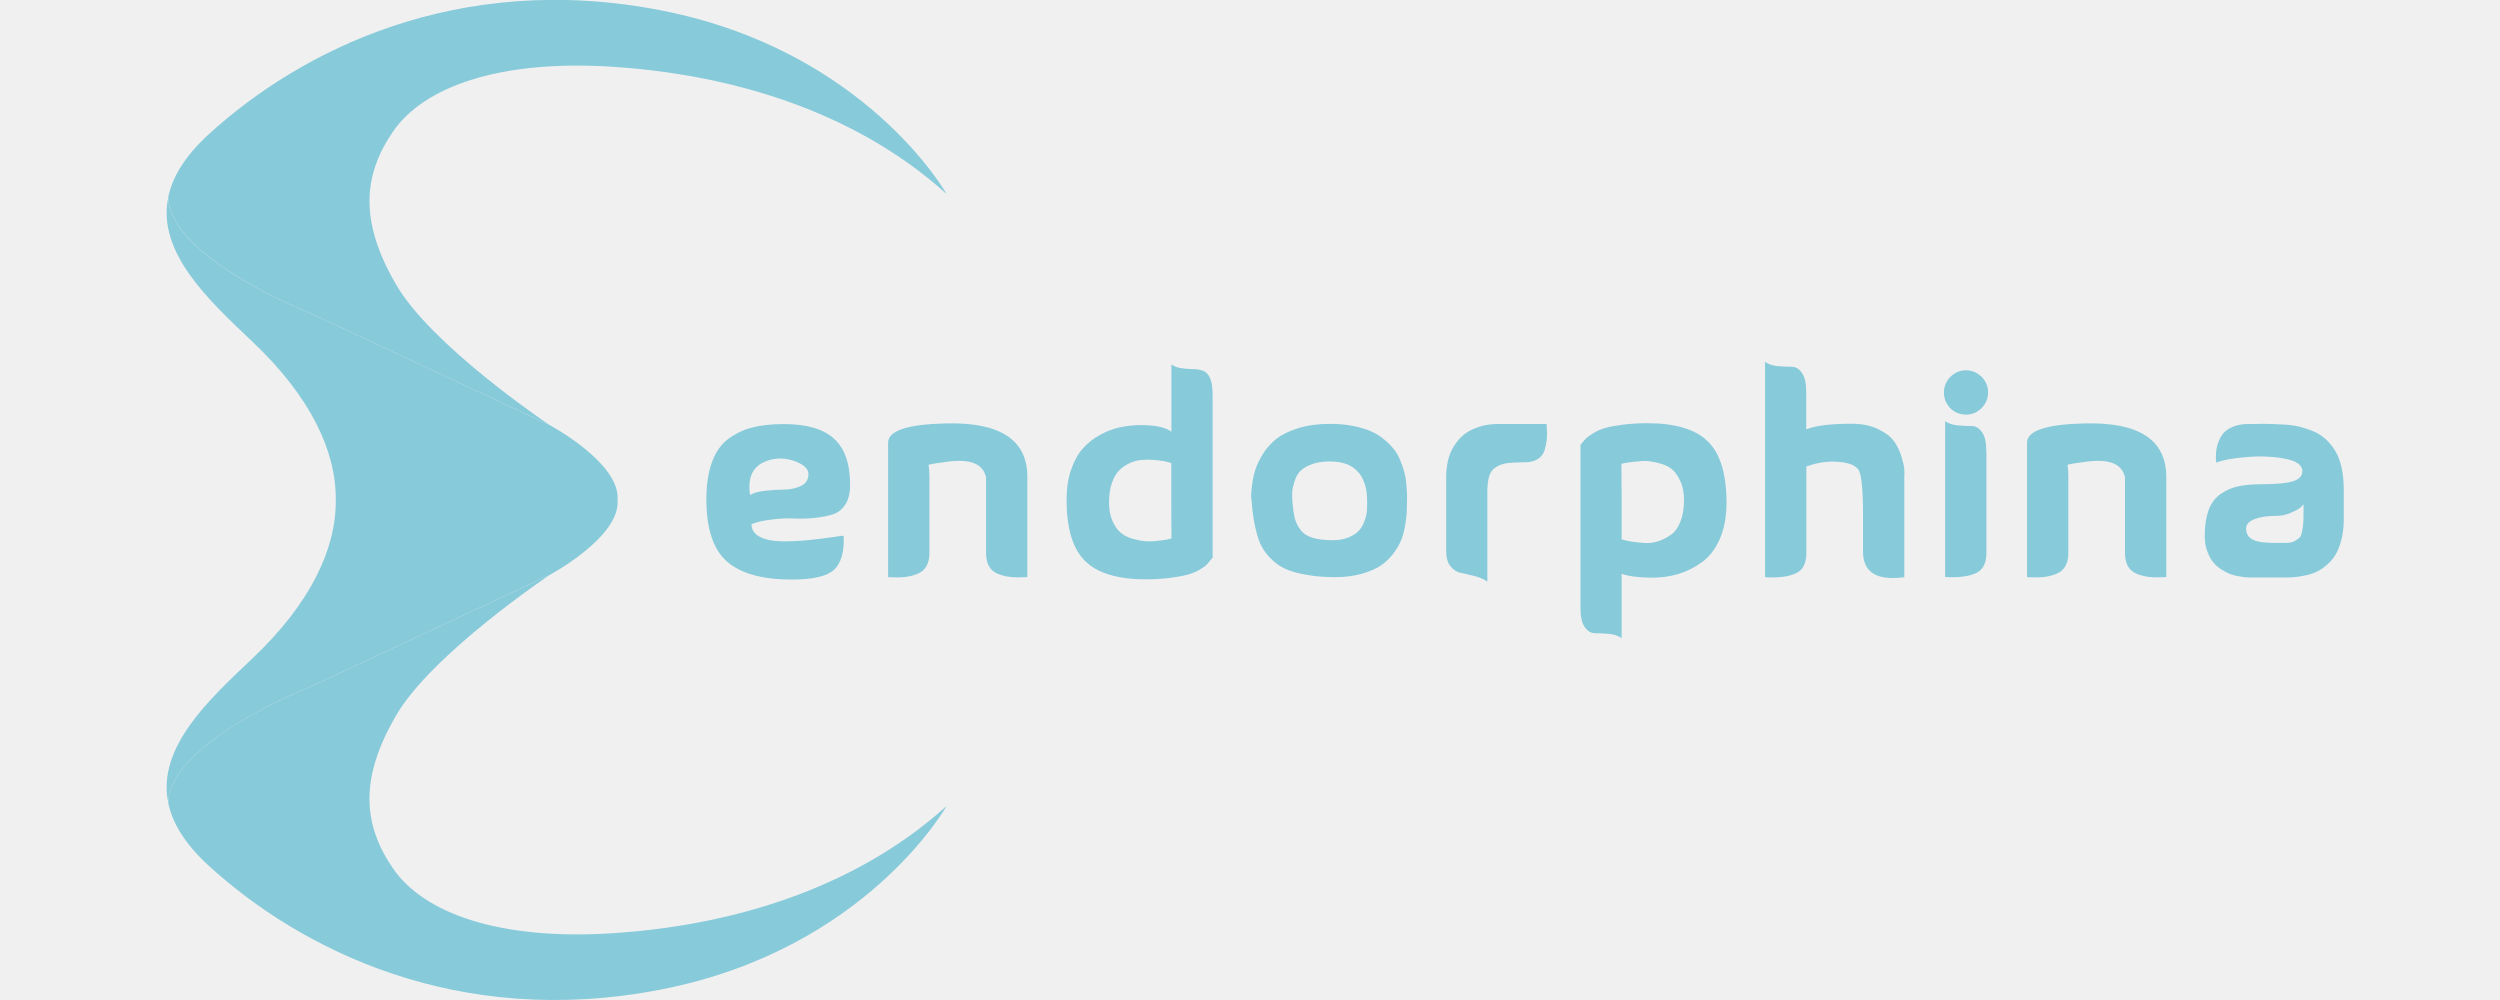
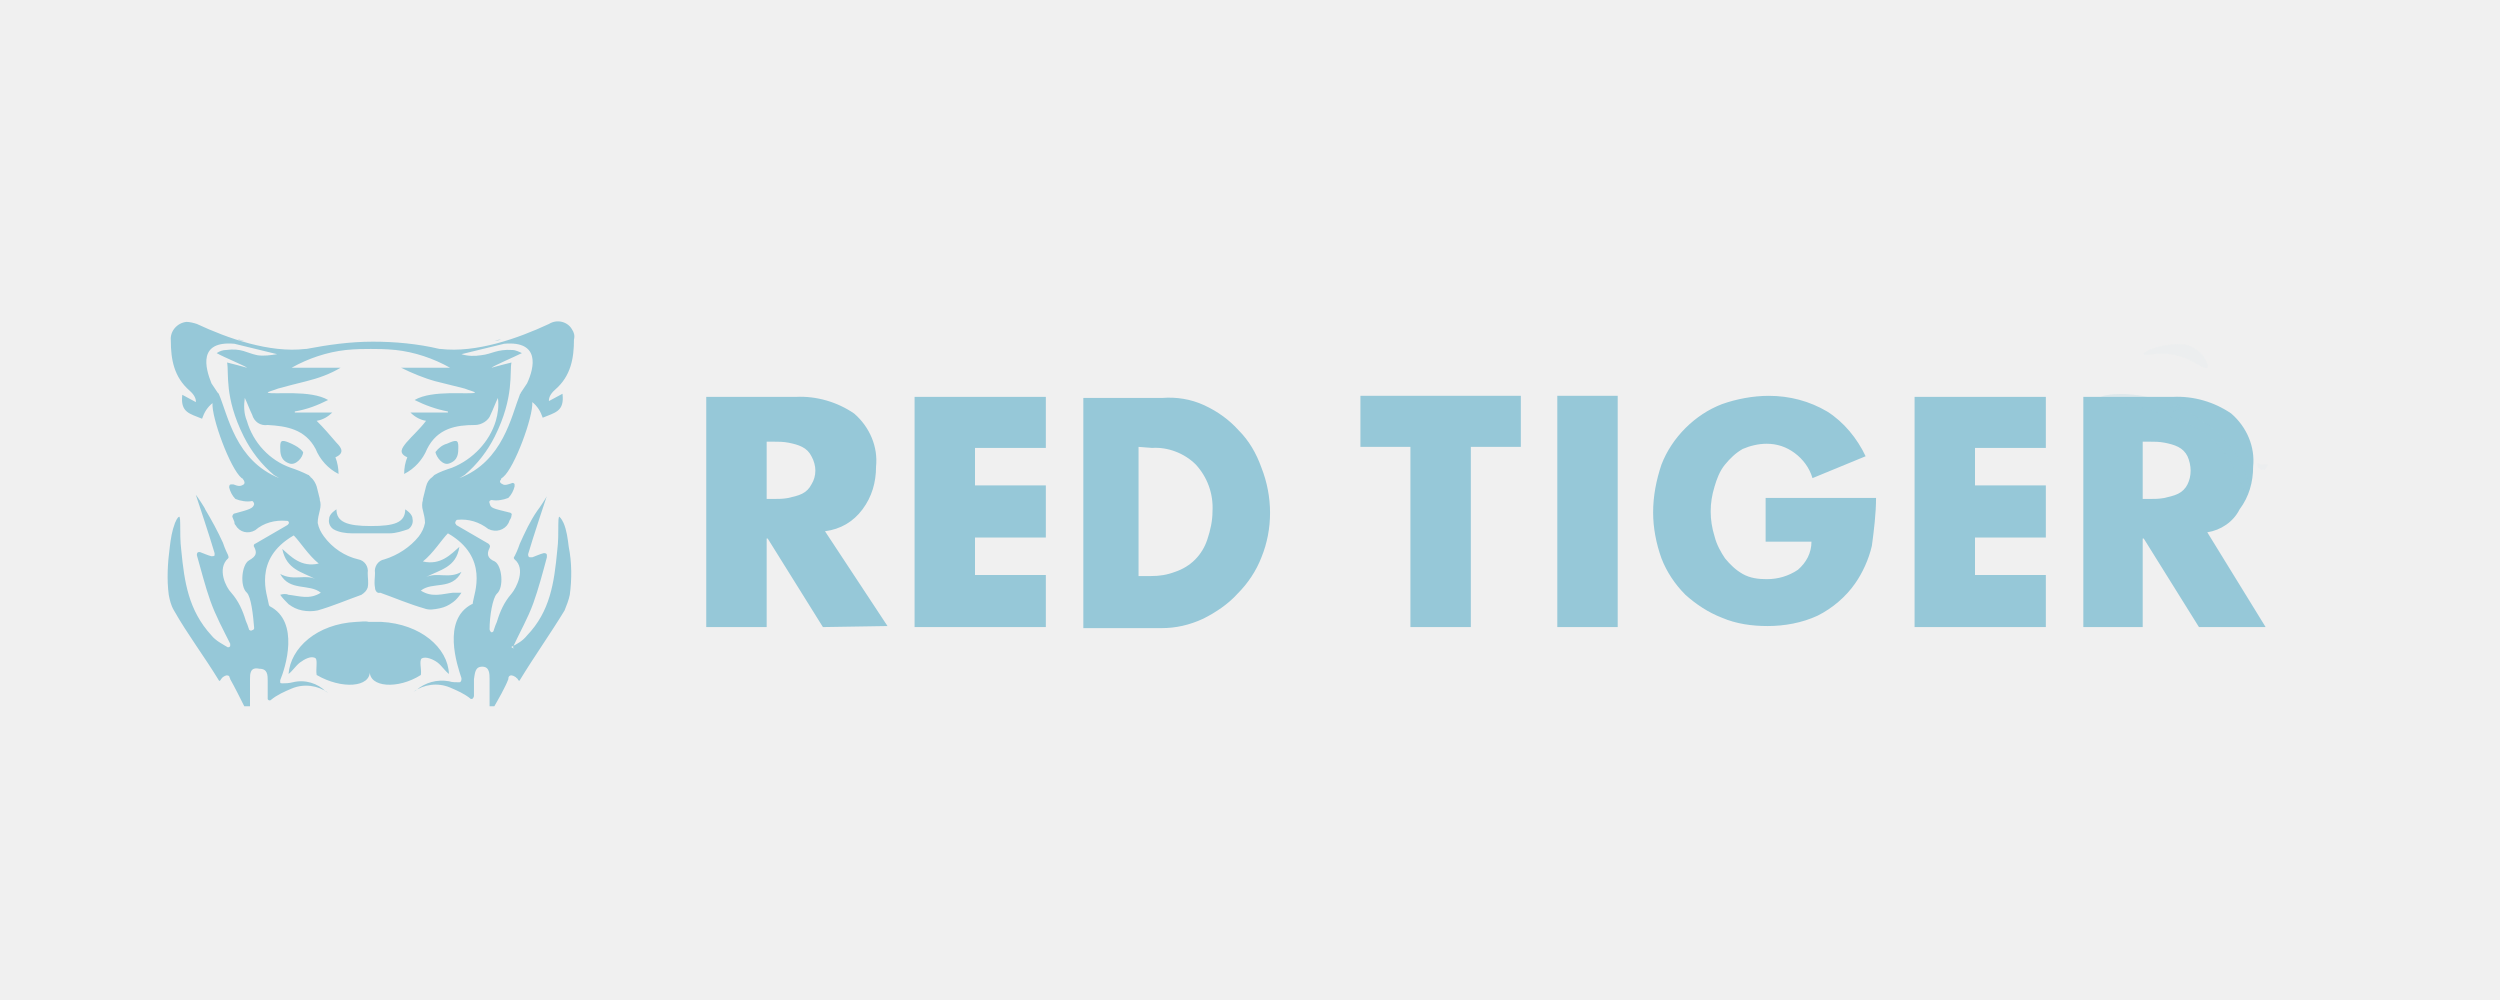
- <svg xmlns="http://www.w3.org/2000/svg" width="90" height="36" viewBox="0 0 90 36" fill="none">
-   <g clip-path="url(#clip0)">
-     <path d="M11.21 11.293L19.788 15.303C19.587 15.168 15.507 12.411 14.25 10.23C12.957 7.996 13.052 6.342 14.143 4.744C15.234 3.145 17.938 2.138 22.05 2.404C26.161 2.669 30.683 3.919 34.075 6.981C34.075 6.981 31.181 1.821 23.817 0.377C16.452 -1.067 10.783 1.848 7.514 4.835C6.648 5.628 6.201 6.382 6.055 7.104C6.122 9.301 11.21 11.293 11.21 11.293Z" fill="#87CADA" />
-     <path d="M14.143 31.256C13.048 29.657 12.957 28.003 14.25 25.77C15.543 23.537 19.796 20.693 19.796 20.693L11.21 24.707C11.21 24.707 6.118 26.698 6.055 28.896C6.201 29.618 6.648 30.372 7.514 31.165C10.783 34.152 16.448 37.063 23.813 35.619C31.181 34.179 34.075 29.019 34.075 29.019C30.683 32.081 26.161 33.334 22.05 33.596C17.938 33.862 15.234 32.858 14.143 31.256Z" fill="#87CADA" />
-     <path d="M11.21 24.707L19.796 20.693C19.796 20.693 22.235 19.384 22.235 18.087C22.235 18.059 22.235 18.028 22.231 18C22.231 17.972 22.235 17.941 22.235 17.913C22.235 16.616 19.796 15.307 19.796 15.307C19.796 15.307 19.792 15.303 19.788 15.303L11.21 11.293C11.21 11.293 6.122 9.305 6.055 7.108C5.648 9.103 7.538 10.829 9.095 12.308C11.178 14.28 12.104 16.239 12.088 18C12.104 19.761 11.178 21.721 9.095 23.696C7.538 25.172 5.648 26.897 6.055 28.896C6.118 26.699 11.21 24.707 11.21 24.707Z" fill="#87CADA" />
-     <path d="M27.054 18.869C27.054 19.075 27.157 19.23 27.363 19.329C27.568 19.432 27.825 19.483 28.142 19.488C28.454 19.491 28.762 19.476 29.063 19.448C29.363 19.416 29.648 19.384 29.913 19.345C30.181 19.305 30.332 19.285 30.371 19.285C30.399 19.86 30.284 20.269 30.031 20.507C29.778 20.745 29.268 20.864 28.501 20.864C27.446 20.864 26.671 20.65 26.173 20.217C25.679 19.785 25.43 19.043 25.43 17.98C25.43 17.449 25.497 17 25.631 16.636C25.766 16.267 25.963 15.989 26.224 15.795C26.485 15.604 26.774 15.465 27.094 15.386C27.414 15.307 27.79 15.267 28.217 15.267C29.035 15.267 29.64 15.442 30.023 15.791C30.411 16.14 30.604 16.695 30.604 17.457C30.604 17.75 30.549 17.98 30.434 18.159C30.324 18.333 30.174 18.452 29.996 18.512C29.814 18.571 29.596 18.615 29.343 18.643C29.09 18.67 28.837 18.678 28.592 18.666C28.343 18.654 28.078 18.666 27.79 18.702C27.505 18.734 27.256 18.789 27.054 18.869ZM27.003 17.826C27.114 17.746 27.299 17.695 27.552 17.667C27.805 17.639 28.043 17.627 28.264 17.623C28.485 17.619 28.683 17.572 28.853 17.484C29.023 17.393 29.106 17.254 29.102 17.064C29.102 16.893 28.968 16.751 28.695 16.636C28.319 16.477 27.952 16.465 27.596 16.596C27.102 16.774 26.904 17.183 27.003 17.826Z" fill="#87CADA" />
-     <path d="M36.985 17.159V20.776C36.755 20.788 36.554 20.788 36.392 20.773C36.226 20.757 36.072 20.717 35.921 20.657C35.771 20.598 35.664 20.499 35.593 20.364C35.522 20.229 35.494 20.059 35.498 19.852V17.706V17.687V17.191C35.4 16.707 34.949 16.517 34.15 16.616C33.735 16.667 33.494 16.707 33.427 16.735C33.447 16.846 33.459 16.981 33.459 17.131V19.852C33.467 20.059 33.431 20.229 33.36 20.364C33.289 20.499 33.178 20.598 33.032 20.657C32.885 20.717 32.731 20.757 32.565 20.773C32.399 20.788 32.202 20.792 31.972 20.776V15.937C31.972 15.505 32.664 15.275 34.044 15.243C36 15.192 36.981 15.83 36.985 17.159Z" fill="#87CADA" />
-     <path d="M42.167 13.117C42.266 13.189 42.389 13.236 42.539 13.256C42.689 13.276 42.824 13.288 42.946 13.288C43.069 13.288 43.187 13.308 43.298 13.343C43.409 13.379 43.495 13.466 43.559 13.605C43.622 13.744 43.654 13.946 43.654 14.212V20.074C43.646 20.082 43.614 20.118 43.559 20.189C43.504 20.261 43.452 20.316 43.405 20.36C43.357 20.404 43.274 20.459 43.148 20.531C43.021 20.602 42.883 20.654 42.733 20.693C42.582 20.733 42.377 20.769 42.12 20.804C41.863 20.836 41.57 20.856 41.25 20.856C40.234 20.856 39.503 20.634 39.06 20.193C38.617 19.753 38.396 19.019 38.396 17.992C38.396 17.595 38.447 17.238 38.554 16.925C38.661 16.612 38.799 16.354 38.973 16.155C39.147 15.957 39.353 15.791 39.594 15.66C39.831 15.529 40.072 15.434 40.317 15.382C40.562 15.331 40.815 15.303 41.08 15.303C41.59 15.303 41.95 15.382 42.171 15.541V13.117H42.167ZM42.167 18.083V16.671C42.08 16.643 41.985 16.62 41.887 16.6C41.784 16.58 41.657 16.564 41.507 16.556C41.357 16.544 41.211 16.548 41.076 16.56C40.942 16.572 40.8 16.612 40.657 16.679C40.511 16.747 40.388 16.834 40.282 16.941C40.175 17.052 40.092 17.203 40.025 17.397C39.958 17.591 39.926 17.822 39.926 18.087C39.926 18.337 39.965 18.559 40.044 18.742C40.123 18.928 40.222 19.071 40.337 19.17C40.452 19.269 40.594 19.345 40.764 19.392C40.934 19.44 41.084 19.471 41.218 19.483C41.353 19.495 41.499 19.491 41.657 19.471C41.816 19.456 41.926 19.44 41.989 19.428C42.053 19.416 42.108 19.4 42.163 19.388H42.175C42.171 19.396 42.171 18.96 42.167 18.083Z" fill="#87CADA" />
-     <path d="M45.057 18.024C45.049 17.984 45.045 17.933 45.041 17.865C45.037 17.798 45.049 17.671 45.073 17.476C45.097 17.286 45.132 17.1 45.188 16.925C45.239 16.751 45.334 16.556 45.464 16.342C45.595 16.132 45.761 15.949 45.954 15.795C46.148 15.644 46.413 15.513 46.741 15.414C47.069 15.311 47.449 15.259 47.872 15.259C48.168 15.259 48.441 15.283 48.694 15.331C48.943 15.378 49.16 15.442 49.342 15.521C49.524 15.6 49.686 15.699 49.828 15.818C49.971 15.937 50.089 16.056 50.18 16.172C50.271 16.287 50.35 16.425 50.414 16.584C50.477 16.743 50.524 16.881 50.556 16.997C50.587 17.111 50.611 17.246 50.627 17.405C50.639 17.56 50.647 17.679 50.651 17.758C50.655 17.837 50.655 17.941 50.651 18.059C50.647 18.183 50.647 18.25 50.647 18.262C50.647 18.369 50.643 18.464 50.635 18.551C50.627 18.639 50.607 18.773 50.576 18.96C50.544 19.146 50.497 19.313 50.437 19.456C50.378 19.602 50.283 19.761 50.157 19.932C50.026 20.102 49.876 20.249 49.702 20.364C49.528 20.479 49.299 20.578 49.018 20.658C48.737 20.737 48.421 20.777 48.073 20.777C47.71 20.777 47.386 20.753 47.101 20.705C46.816 20.658 46.575 20.598 46.377 20.523C46.18 20.447 46.006 20.344 45.856 20.209C45.705 20.078 45.587 19.94 45.496 19.801C45.405 19.662 45.326 19.491 45.267 19.285C45.207 19.079 45.164 18.884 45.132 18.694C45.101 18.504 45.077 18.286 45.057 18.024ZM46.532 18.115C46.551 18.345 46.579 18.532 46.615 18.666C46.65 18.801 46.717 18.936 46.812 19.067C46.907 19.198 47.053 19.297 47.243 19.357C47.433 19.416 47.678 19.448 47.974 19.448C48.204 19.448 48.405 19.412 48.568 19.337C48.733 19.265 48.856 19.182 48.935 19.087C49.014 18.996 49.077 18.881 49.125 18.75C49.172 18.619 49.196 18.52 49.204 18.452C49.212 18.385 49.216 18.313 49.216 18.234C49.216 18.226 49.216 18.194 49.216 18.131C49.216 18.067 49.216 18.016 49.216 17.972C49.216 17.929 49.212 17.865 49.204 17.778C49.196 17.691 49.184 17.619 49.168 17.556C49.153 17.492 49.129 17.417 49.097 17.334C49.066 17.246 49.03 17.175 48.986 17.111C48.943 17.048 48.888 16.985 48.816 16.917C48.745 16.85 48.67 16.798 48.583 16.755C48.496 16.711 48.394 16.675 48.271 16.651C48.148 16.624 48.014 16.612 47.872 16.612C47.607 16.612 47.382 16.647 47.2 16.723C47.014 16.794 46.88 16.881 46.792 16.977C46.706 17.072 46.642 17.199 46.595 17.354C46.547 17.508 46.524 17.631 46.52 17.714C46.516 17.802 46.52 17.909 46.524 18.044C46.532 18.075 46.532 18.103 46.532 18.115Z" fill="#87CADA" />
-     <path d="M55.683 15.263C55.675 15.275 55.679 15.346 55.687 15.473C55.699 15.6 55.695 15.719 55.683 15.834C55.671 15.949 55.644 16.076 55.604 16.207C55.565 16.338 55.485 16.445 55.363 16.524C55.24 16.604 55.082 16.643 54.892 16.643C54.616 16.643 54.402 16.655 54.248 16.675C54.098 16.695 53.959 16.747 53.841 16.826C53.722 16.905 53.643 17.016 53.604 17.163C53.564 17.31 53.544 17.508 53.544 17.758V20.939C53.426 20.852 53.268 20.784 53.074 20.737C52.88 20.685 52.714 20.65 52.58 20.622C52.446 20.594 52.323 20.519 52.22 20.388C52.113 20.257 52.062 20.07 52.062 19.825V17.163C52.062 17.123 52.062 17.068 52.066 17C52.07 16.929 52.082 16.834 52.102 16.711C52.121 16.588 52.153 16.465 52.2 16.342C52.248 16.219 52.315 16.092 52.41 15.961C52.501 15.83 52.615 15.711 52.746 15.612C52.876 15.513 53.046 15.43 53.256 15.362C53.465 15.295 53.695 15.263 53.956 15.263C54.398 15.263 54.726 15.263 54.936 15.263C55.145 15.263 55.264 15.263 55.284 15.263C55.304 15.263 55.343 15.263 55.398 15.263C55.446 15.263 55.545 15.263 55.683 15.263Z" fill="#87CADA" />
-     <path d="M58.379 22.974C58.26 22.887 58.102 22.835 57.908 22.819C57.715 22.803 57.549 22.796 57.414 22.796C57.28 22.796 57.157 22.724 57.055 22.581C56.948 22.439 56.897 22.204 56.897 21.879V16.017C56.904 16.009 56.936 15.973 56.991 15.902C57.047 15.83 57.098 15.779 57.145 15.739C57.193 15.699 57.276 15.644 57.403 15.569C57.529 15.497 57.667 15.438 57.818 15.398C57.968 15.358 58.173 15.323 58.43 15.287C58.687 15.255 58.98 15.235 59.3 15.235C60.316 15.235 61.047 15.457 61.49 15.898C61.933 16.338 62.154 17.072 62.154 18.099C62.154 18.595 62.075 19.027 61.917 19.392C61.759 19.757 61.545 20.035 61.277 20.233C61.008 20.427 60.727 20.57 60.427 20.662C60.126 20.753 59.806 20.796 59.47 20.796C59.015 20.796 58.652 20.749 58.379 20.658V22.974V22.974ZM58.379 18.004V19.416C58.486 19.448 58.6 19.476 58.719 19.495C58.841 19.515 58.996 19.531 59.177 19.547C59.363 19.559 59.533 19.539 59.691 19.487C59.849 19.436 60 19.357 60.146 19.257C60.292 19.158 60.407 19 60.494 18.781C60.581 18.563 60.624 18.302 60.624 17.996C60.624 17.746 60.585 17.524 60.502 17.342C60.419 17.155 60.324 17.012 60.213 16.913C60.102 16.814 59.96 16.739 59.782 16.691C59.604 16.64 59.454 16.612 59.336 16.6C59.217 16.588 59.067 16.596 58.889 16.616C58.711 16.636 58.6 16.647 58.561 16.655C58.521 16.663 58.462 16.675 58.383 16.695H58.371C58.371 16.695 58.371 17.131 58.379 18.004Z" fill="#87CADA" />
-     <path d="M65.032 15.454C65.356 15.323 65.898 15.255 66.657 15.255C67.029 15.255 67.345 15.319 67.606 15.446C67.871 15.572 68.06 15.715 68.179 15.878C68.298 16.041 68.388 16.227 68.452 16.433C68.515 16.643 68.551 16.798 68.555 16.901C68.562 17.004 68.562 17.092 68.555 17.163V20.78C67.562 20.911 67.068 20.606 67.068 19.856C67.068 19.579 67.068 19.214 67.068 18.762C67.076 17.774 67.029 17.175 66.93 16.957C66.831 16.743 66.519 16.628 66.001 16.616C65.677 16.616 65.353 16.675 65.028 16.794V19.856C65.04 20.253 64.918 20.515 64.657 20.638C64.396 20.761 64.024 20.808 63.542 20.78V13.026C63.661 13.113 63.819 13.165 64.012 13.181C64.206 13.197 64.372 13.204 64.507 13.204C64.641 13.204 64.763 13.276 64.866 13.419C64.973 13.562 65.024 13.796 65.024 14.121V15.454H65.032Z" fill="#87CADA" />
-     <path d="M70.211 14.696C70.061 14.537 69.981 14.347 69.981 14.129C69.981 13.911 70.061 13.724 70.215 13.565C70.369 13.411 70.555 13.331 70.776 13.331C70.993 13.331 71.179 13.411 71.337 13.565C71.492 13.72 71.571 13.907 71.571 14.129C71.571 14.347 71.492 14.533 71.337 14.692C71.183 14.847 70.997 14.926 70.776 14.926C70.559 14.926 70.369 14.851 70.211 14.696ZM71.507 16.255C71.507 15.93 71.456 15.695 71.349 15.553C71.243 15.41 71.124 15.338 70.99 15.338C70.855 15.338 70.689 15.331 70.495 15.315C70.302 15.299 70.144 15.247 70.025 15.16V20.773C70.507 20.8 70.879 20.753 71.14 20.63C71.401 20.507 71.523 20.249 71.511 19.848V16.255H71.507Z" fill="#87CADA" />
-     <path d="M77.987 17.159V20.776C77.757 20.788 77.556 20.788 77.394 20.773C77.228 20.757 77.073 20.717 76.923 20.657C76.773 20.598 76.666 20.499 76.595 20.364C76.524 20.229 76.496 20.059 76.5 19.852V17.706V17.687V17.191C76.401 16.707 75.951 16.517 75.152 16.616C74.737 16.667 74.496 16.707 74.429 16.735C74.449 16.846 74.46 16.981 74.46 17.131V19.852C74.468 20.059 74.433 20.229 74.362 20.364C74.29 20.499 74.18 20.598 74.034 20.657C73.887 20.717 73.733 20.757 73.567 20.773C73.401 20.788 73.203 20.792 72.974 20.776V15.937C72.974 15.505 73.666 15.275 75.046 15.243C76.998 15.192 77.979 15.83 77.987 17.159Z" fill="#87CADA" />
-     <path d="M79.789 16.655C79.789 16.636 79.785 16.608 79.777 16.576C79.769 16.544 79.769 16.477 79.773 16.382C79.777 16.287 79.785 16.195 79.805 16.108C79.821 16.021 79.856 15.926 79.904 15.815C79.955 15.703 80.018 15.612 80.101 15.537C80.184 15.461 80.295 15.398 80.438 15.342C80.58 15.291 80.746 15.263 80.939 15.263C80.999 15.263 81.09 15.263 81.216 15.263C81.386 15.255 81.564 15.255 81.746 15.263C81.928 15.271 82.11 15.279 82.291 15.287C82.473 15.299 82.651 15.327 82.821 15.37C82.991 15.418 83.157 15.473 83.311 15.541C83.466 15.608 83.608 15.703 83.738 15.822C83.869 15.945 83.98 16.084 84.074 16.243C84.169 16.401 84.244 16.596 84.296 16.83C84.347 17.06 84.375 17.322 84.375 17.615V17.687V17.758V17.837V17.909V17.988V18.067V18.159V18.258V18.357V18.476V18.635V18.714C84.375 18.988 84.343 19.234 84.284 19.456C84.225 19.678 84.15 19.856 84.062 19.999C83.972 20.138 83.861 20.261 83.73 20.368C83.6 20.475 83.474 20.55 83.359 20.602C83.244 20.654 83.11 20.693 82.96 20.721C82.809 20.753 82.691 20.769 82.608 20.777C82.525 20.785 82.426 20.788 82.315 20.788H80.947C80.928 20.788 80.896 20.788 80.856 20.785C80.817 20.78 80.742 20.773 80.635 20.753C80.524 20.737 80.422 20.713 80.323 20.677C80.224 20.646 80.113 20.59 79.991 20.515C79.868 20.439 79.765 20.348 79.678 20.245C79.591 20.142 79.52 20.007 79.461 19.845C79.402 19.678 79.37 19.491 79.37 19.289C79.37 18.924 79.418 18.619 79.508 18.369C79.599 18.119 79.742 17.929 79.927 17.794C80.117 17.659 80.327 17.564 80.556 17.512C80.785 17.461 81.066 17.433 81.398 17.433C81.971 17.433 82.363 17.393 82.572 17.318C82.782 17.242 82.885 17.123 82.885 16.965C82.885 16.739 82.667 16.588 82.236 16.509C81.805 16.429 81.347 16.413 80.86 16.457C80.378 16.493 80.018 16.56 79.789 16.655ZM82.928 18.155C82.9 18.186 82.865 18.226 82.813 18.274C82.762 18.321 82.651 18.381 82.481 18.456C82.311 18.532 82.129 18.571 81.948 18.571C81.623 18.571 81.362 18.611 81.161 18.69C80.959 18.77 80.86 18.881 80.86 19.027C80.86 19.198 80.932 19.329 81.078 19.416C81.224 19.503 81.513 19.547 81.948 19.547C82.126 19.547 82.264 19.547 82.359 19.543C82.454 19.539 82.544 19.515 82.627 19.468C82.71 19.42 82.766 19.376 82.801 19.337C82.833 19.297 82.861 19.214 82.885 19.083C82.908 18.952 82.92 18.829 82.924 18.71C82.924 18.591 82.928 18.405 82.928 18.155Z" fill="#87CADA" />
+ <svg xmlns="http://www.w3.org/2000/svg" width="240" height="96" viewBox="0 0 240 96" fill="none">
+   <g clip-path="url(#clip0_107_2)">
+     <path fill-rule="evenodd" clip-rule="evenodd" d="M211.9 51.1L217.5 60.2H211.1L205.8 51.7H205.7V60.2H200V38.1H208.6C210.6 38 212.6 38.6 214.2 39.7C215.7 41 216.5 42.9 216.3 44.8C216.3 46.3 215.9 47.7 215 48.9C214.4 50.1 213.2 50.9 211.9 51.1ZM210 43.8C209.8 43.4 209.5 43.1 209.1 42.9C208.7 42.7 208.3 42.6 207.8 42.5C207.3 42.4 206.8 42.4 206.3 42.4H205.7V47.9H206.3C206.8 47.9 207.3 47.9 207.8 47.8C208.2 47.7 208.7 47.6 209.1 47.4C209.5 47.2 209.8 46.9 210 46.5C210.4 45.7 210.4 44.7 210 43.8ZM183.8 38.1H196.4V43H189.6V46.6H196.4V51.6H189.6V55.2H196.4V60.2H183.8V38.1ZM100.4 43H93.6V46.6H100.4V51.6H93.6V55.2H100.4V60.2H87.8V38.1H100.4V43ZM79 60.2L73.7 51.7H73.6V60.2H67.8V38.1H76.4C78.4 38 80.4 38.6 82 39.7C83.5 41 84.3 42.9 84.1 44.8C84.1 46.3 83.7 47.7 82.8 48.9C81.9 50.1 80.7 50.8 79.2 51L85.2 60.1L79 60.2ZM77.9 43.8C77.7 43.4 77.4 43.1 77 42.9C76.6 42.7 76.2 42.6 75.7 42.5C75.2 42.4 74.7 42.4 74.2 42.4H73.6V47.9H74.2C74.7 47.9 75.2 47.9 75.7 47.8C76.1 47.7 76.6 47.6 77 47.4C77.4 47.2 77.7 46.9 77.9 46.5C78.4 45.7 78.4 44.7 77.9 43.8ZM115.6 38.9C116.9 39.5 118 40.3 118.9 41.3C119.9 42.3 120.6 43.5 121.1 44.9C122.2 47.7 122.2 50.8 121.1 53.5C120.6 54.8 119.8 56 118.8 57C117.9 58 116.7 58.8 115.5 59.4C114.2 60 112.9 60.3 111.5 60.3H104V38.2H111.6C112.9 38.1 114.3 38.3 115.6 38.9ZM109.3 42.9V55.3H110.5C111.3 55.3 112 55.2 112.8 54.9C114.3 54.4 115.4 53.3 115.9 51.8C116.2 50.9 116.4 50 116.4 49.1C116.5 47.4 115.9 45.8 114.8 44.6C113.7 43.5 112.1 42.9 110.6 43L109.3 42.9ZM146 42.9H141.2V60.2H135.4V42.9H130.6V38H146V42.9ZM155.3 60.2H149.5V38H155.3V60.2ZM161.8 41.1C162.8 40.1 164 39.3 165.3 38.8C166.7 38.3 168.3 38 169.8 38C171.8 38 173.7 38.5 175.4 39.5C177 40.5 178.3 42.1 179.1 43.8L174 45.9C173.7 44.9 173.1 44.1 172.3 43.5C171.5 42.9 170.6 42.6 169.6 42.6C168.8 42.6 168 42.8 167.3 43.1C166.6 43.5 166.1 44 165.6 44.6C165.1 45.2 164.8 46 164.6 46.7C164.1 48.3 164.1 49.9 164.6 51.5C164.8 52.3 165.2 53 165.6 53.6C166.1 54.2 166.6 54.7 167.3 55.1C168 55.5 168.8 55.6 169.6 55.6C170.7 55.6 171.7 55.3 172.6 54.7C173.4 54 173.9 53.1 173.9 52H169.5V47.8H180.1C180.1 49.3 179.9 50.9 179.7 52.4C179.4 53.7 178.8 55 178.1 56C177.2 57.3 175.9 58.4 174.5 59.1C173 59.8 171.3 60.1 169.7 60.1C168.2 60.1 166.7 59.9 165.3 59.3C164 58.8 162.8 58 161.8 57.1C160.8 56.1 160 54.9 159.5 53.6C159 52.2 158.7 50.7 158.7 49.2C158.7 47.6 159 46.1 159.5 44.6C160 43.3 160.8 42.1 161.8 41.1Z" fill="#96C8D8" />
+     <path fill-rule="evenodd" clip-rule="evenodd" d="M44 42.9C44 43.5 44 44.2 43.1 44.5C42.5 44.7 41.9 43.9 41.8 43.4C42.1 43 42.5 42.7 42.9 42.6C43.8 42.2 44 42.2 44 42.9ZM27.8 44.5C26.9 44.2 26.9 43.5 26.9 42.9C26.9 42.2 27.1 42.2 28 42.6C28.4 42.8 28.8 43 29.1 43.4C29.1 43.9 28.4 44.7 27.8 44.5ZM49.1 62.1C49.7 61.8 50.2 61.5 50.6 61C52.8 58.7 53.2 56 53.5 52.8C53.6 52 53.6 51.2 53.6 50.3C53.6 50.2 53.6 49.6 53.7 49.6C53.9 49.8 54 50 54.1 50.2C54.4 50.9 54.5 51.7 54.6 52.5C54.9 54 54.9 55.6 54.7 57.1C54.6 57.6 54.4 58.1 54.2 58.6C52.8 60.9 51.3 63 49.9 65.3C49.8 65.5 49.7 65.1 49.6 65.1L49.5 65C49.2 64.8 49 64.8 48.9 64.9C48.8 65 48.8 65.1 48.8 65.2C48.5 66 47.8 67.2 47.4 67.9C47.3 68 47.2 68.1 47.1 68C47 68 47 67.9 47 67.8C47 66.9 47 66.1 47 65.2C47 64.7 47 64 46.3 64C45.6 64 45.6 64.6 45.5 65.2C45.5 65.7 45.5 66.2 45.5 66.8C45.5 66.9 45.4 67.1 45.3 67.1H45.2C44.6 66.6 43.9 66.3 43.2 66C42 65.5 40.7 65.7 39.7 66.4L39.9 66.3C40.8 65.5 42 65.2 43.1 65.4C43.4 65.5 43.7 65.5 44.1 65.5C44.2 65.5 44.3 65.4 44.3 65.2V65.1C43.9 63.9 42.4 59.5 45.3 58C45.4 58 45.4 57.9 45.4 57.8C45.5 57 47 53.5 43 51.2C42.4 51.8 41.6 53.1 40.6 53.9C42.3 54.3 43.3 53.2 44.1 52.5C43.8 54.5 42.2 54.7 40.9 55.4C42 54.9 43.1 55.6 44.3 54.9C43.4 56.7 41.5 55.8 40.4 56.7C41.5 57.4 42.5 57 43.5 56.9C43.8 56.9 44.1 56.9 44.3 56.9C44.1 57.2 43.8 57.6 43.5 57.8C43.1 58.1 42.7 58.3 42.2 58.4C41.7 58.5 41.2 58.6 40.7 58.4C39.3 58 37.9 57.4 36.5 56.9C36.2 57 36 56.7 36 56.4C35.9 55.9 36 55.5 36 55C35.9 54.4 36.3 53.8 36.9 53.7C38.2 53.3 39.4 52.5 40.2 51.5C40.5 51.1 40.7 50.7 40.8 50.2C40.8 49.8 40.7 49.4 40.6 49C40.5 48.7 40.5 48.3 40.6 48V47.9L40.9 46.7C41 46.3 41.2 46 41.5 45.8L41.6 45.7L41.7 45.6C42.2 45.3 42.8 45.1 43.4 44.9C45.4 44.1 47 42.4 47.6 40.4C47.8 39.7 47.9 39 47.8 38.2C47.6 38.6 47.3 39.4 47.1 39.8C46.9 40.4 46.2 40.8 45.6 40.8C43.8 40.8 42 41.1 41 43.1C40.6 44.1 39.8 45 38.8 45.5C38.8 44.9 38.9 44.4 39.1 43.9C38.2 43.5 38.6 43 39 42.5C39.6 41.8 40.3 41.2 40.9 40.4C40.3 40.3 39.8 40 39.4 39.6H43V39.5C41.9 39.3 40.8 38.9 39.8 38.4C41.5 37.4 45 37.9 45.6 37.7C45.6 37.6 45.1 37.5 44.6 37.3C43.4 37 43 36.9 41.8 36.6C40.7 36.3 39.5 35.8 38.5 35.3H43.2C41.6 34.4 39.8 33.8 38 33.6C37 33.5 36.2 33.5 35.6 33.5V33.2V33.5C35 33.5 34.2 33.5 33.2 33.6C31.4 33.8 29.6 34.4 28 35.3H32.7C31.7 35.9 30.6 36.3 29.4 36.6C28.2 36.9 27.8 37 26.7 37.3C26.2 37.5 25.7 37.6 25.7 37.7C26.3 37.9 29.8 37.4 31.5 38.4C30.5 38.9 29.5 39.3 28.3 39.5V39.6H31.9C31.5 40 31 40.3 30.4 40.4C31.1 41.1 31.7 41.8 32.3 42.5C32.8 43 33.1 43.5 32.2 43.9C32.4 44.4 32.5 45 32.5 45.5C31.5 45 30.7 44.1 30.3 43.1C29.3 41.2 27.5 40.9 25.7 40.8C25 40.9 24.4 40.5 24.2 39.8C24 39.4 23.7 38.6 23.5 38.2C23.4 38.9 23.4 39.7 23.7 40.4C24.3 42.5 25.9 44.2 27.9 44.9C28.5 45.1 29 45.3 29.6 45.6C29.6 45.6 29.7 45.6 29.7 45.7C29.7 45.7 29.8 45.7 29.8 45.8C30.1 46 30.3 46.4 30.4 46.7L30.7 47.9V48C30.8 48.3 30.8 48.6 30.7 49C30.6 49.4 30.5 49.8 30.5 50.2C30.6 50.7 30.8 51.1 31.1 51.5C31.9 52.6 33.1 53.4 34.4 53.7C35 53.8 35.4 54.4 35.3 55C35.3 55.5 35.4 55.9 35.3 56.4C35.2 56.7 35 56.9 34.7 57.1C33.3 57.6 31.9 58.2 30.5 58.6C30 58.7 29.5 58.7 29 58.6C28.5 58.5 28.1 58.3 27.7 58C27.4 57.7 27.1 57.4 26.9 57.1C27.2 57 27.5 57 27.7 57.1C28.7 57.2 29.7 57.6 30.8 56.9C29.7 56 27.8 56.8 26.9 55.1C28.2 55.8 29.3 55.1 30.3 55.6C29 54.9 27.5 54.7 27.1 52.7C27.9 53.4 28.9 54.5 30.6 54.1C29.6 53.3 28.8 52 28.2 51.4C24.2 53.7 25.7 57.2 25.8 58C25.8 58.1 25.9 58.2 25.9 58.2C28.8 59.7 27.4 64.1 26.9 65.3C26.9 65.4 26.9 65.5 26.9 65.5C26.9 65.6 27 65.6 27.1 65.6C27.4 65.6 27.7 65.6 28.1 65.5C29.3 65.2 30.5 65.6 31.3 66.4L31.5 66.5C30.5 65.8 29.2 65.6 28 66.1C27.3 66.4 26.6 66.7 26 67.2C25.9 67.3 25.7 67.2 25.7 67.1V67C25.7 66.4 25.7 65.9 25.7 65.4C25.7 64.8 25.7 64.2 24.9 64.2C24 64 24 64.7 24 65.2C24 66.1 24 66.9 24 67.8C24 67.9 23.9 68 23.7 68C23.6 68 23.5 68 23.5 67.9C23.1 67.1 22.5 65.9 22.1 65.2C22.1 65.1 22 65 22 64.9C21.8 64.8 21.7 64.8 21.4 65L21.3 65.1C21.2 65.2 21.1 65.5 21 65.3C19.6 63 18 60.9 16.7 58.6C16.4 58.1 16.3 57.6 16.2 57.1C16 55.6 16.1 54 16.3 52.5C16.4 51.7 16.5 51 16.8 50.2C16.9 50 17 49.7 17.2 49.6C17.3 49.6 17.3 50.2 17.3 50.3C17.3 51.1 17.3 52 17.4 52.8C17.7 55.9 18.1 58.6 20.3 61C20.7 61.5 21.3 61.8 21.8 62.1C21.9 62.2 22.1 62.1 22.1 62C22.1 61.9 22.1 61.9 22.1 61.8C21.4 60.4 20.7 59.1 20.2 57.7C19.7 56.3 19.3 54.7 18.9 53.3C18.9 53.2 18.9 53 19.1 53H19.2C19.5 53.1 19.9 53.3 20.3 53.4C20.4 53.4 20.6 53.4 20.6 53.3C20.6 53.2 20.6 53.2 20.6 53.1C20.2 51.7 18.8 47.5 18.8 47.5C18.9 47.6 19.7 48.8 19.7 48.9C20.3 49.9 20.9 51 21.4 52.1C21.6 52.7 21.8 53.1 21.9 53.3C21.9 53.4 22 53.5 21.9 53.6C20.8 54.6 21.7 56.4 22.2 56.9C22.9 57.7 23.3 58.6 23.6 59.6C23.7 59.8 23.8 60.1 23.9 60.4C23.9 60.5 24.1 60.6 24.2 60.5C24.3 60.5 24.4 60.4 24.4 60.3C24.3 59 24.1 57.3 23.7 56.9C23 56.3 23.2 54.2 23.9 53.8C24.6 53.4 24.7 53.1 24.4 52.5C24.3 52.4 24.4 52.2 24.5 52.2L27.6 50.4C27.7 50.3 27.8 50.2 27.7 50.1C27.7 50 27.6 50 27.5 50C26.4 49.9 25.3 50.2 24.5 50.9C23.8 51.3 23 51.1 22.6 50.4C22.5 50.3 22.5 50.2 22.5 50.1C22.4 49.9 22.4 49.8 22.3 49.6C22.3 49.5 22.4 49.3 22.5 49.3C24 48.9 24.3 48.8 24.4 48.4C24.4 48.3 24.3 48.1 24.2 48.1C23.7 48.2 23.1 48.1 22.6 47.9C22.3 47.6 22.1 47.2 22 46.8C22 46.7 22 46.5 22.2 46.5C22.3 46.5 22.3 46.5 22.4 46.5C22.9 46.7 23.1 46.7 23.4 46.5C23.5 46.4 23.5 46.3 23.4 46.1C23.3 46 23.3 45.9 23.2 45.9C22.1 45 20.3 40.1 20.4 38.7C19.9 39.1 19.6 39.6 19.4 40.2C18.2 39.7 17.3 39.6 17.5 37.9L18.8 38.6C18.8 38.6 18.9 38.1 18.2 37.5C16.7 36.2 16.4 34.5 16.4 32.7C16.3 31.8 17 31 17.9 30.9C18.2 30.9 18.6 31 18.9 31.1C21.9 32.5 25.9 33.9 29.3 33.5H29.4C31.5 33.1 33.6 32.8 35.8 32.8C37.9 32.8 40.1 33 42.2 33.5H42.3C45.7 33.9 49.7 32.5 52.7 31.1C53.5 30.6 54.5 30.9 54.9 31.6C55.1 31.9 55.2 32.2 55.1 32.6C55.1 34.4 54.8 36.1 53.3 37.4C52.6 38 52.7 38.5 52.7 38.5L54 37.8C54.2 39.5 53.3 39.6 52.1 40.1C51.9 39.5 51.6 39 51.1 38.6C51.2 40 49.4 44.9 48.3 45.8C48.2 45.9 48.1 45.9 48.1 46C48.1 46.1 48 46.1 48 46.2C48 46.3 48 46.3 48.1 46.4C48.4 46.6 48.5 46.6 49.1 46.4C49.2 46.3 49.4 46.4 49.4 46.5C49.4 46.6 49.4 46.6 49.4 46.7C49.3 47.1 49.1 47.5 48.8 47.8C48.3 48 47.7 48.1 47.2 48C47.1 48 46.9 48.1 47 48.3C47.1 48.8 47.3 48.8 48.9 49.2C49 49.2 49.2 49.3 49.1 49.5C49.1 49.7 49 49.8 48.9 50C48.7 50.7 47.9 51.1 47.2 50.9C47.1 50.9 47 50.8 46.9 50.8C46 50.1 45 49.8 43.9 49.9C43.8 49.9 43.7 50.1 43.7 50.2C43.7 50.3 43.8 50.3 43.8 50.4L46.9 52.2C47 52.3 47.1 52.4 47 52.6C46.7 53.2 46.8 53.6 47.5 53.9C48.2 54.3 48.4 56.4 47.7 57C47.3 57.4 47 59.1 47 60.4C47 60.5 47.1 60.7 47.2 60.7C47.3 60.7 47.4 60.6 47.4 60.5C47.5 60.2 47.6 59.9 47.7 59.7C48 58.7 48.4 57.8 49.1 57C49.6 56.4 50.5 54.6 49.4 53.7C49.3 53.6 49.3 53.5 49.4 53.4C49.5 53.2 49.7 52.8 49.9 52.2C50.4 51.1 50.9 50 51.6 49C51.7 48.9 52.5 47.7 52.5 47.6C52.5 47.6 51.1 51.8 50.7 53.2C50.7 53.3 50.7 53.5 50.9 53.5C51 53.5 51 53.5 51.1 53.5C51.4 53.4 51.8 53.2 52.2 53.1C52.3 53.1 52.5 53.1 52.5 53.3C52.5 53.3 52.5 53.4 52.5 53.5C52.1 55 51.7 56.5 51.2 57.9C50.7 59.3 49.9 60.7 49.3 62C49.2 62.1 49.3 62.3 49.4 62.3C49 62.1 49.1 62.1 49.1 62.1ZM28.5 51C28.4 51 28.5 51 28.5 51V51ZM22.8 32.6C23.1 32.7 23.3 32.7 23.6 32.8C23.3 32.7 23.1 32.6 22.8 32.6ZM22.5 33C19 32.7 19.7 35.3 20.3 36.8L20.9 37.7L21 37.8C21.9 39.9 22.6 44.2 26.8 45.9C26.6 45.8 26.5 45.7 26.3 45.6C25.1 44.6 24.1 43.3 23.4 41.9C21.5 38.1 22 35.8 21.8 34.8C22.2 34.9 23.4 35.2 23.7 35.3C23.7 35.2 21.5 34.3 20.8 33.9C21.1 33.7 21.4 33.6 21.7 33.6C23.2 33.4 23.7 33.9 24.7 34.1C25.3 34.2 26 34.1 26.6 34L22.5 33ZM42.4 51C42.4 51 42.5 51 42.4 51V51ZM47.3 32.8C47.5 32.7 47.8 32.7 48.1 32.6C47.8 32.6 47.6 32.7 47.3 32.8ZM49.9 37.9C49.9 37.9 49.9 37.8 49.9 37.9C49.9 37.8 50 37.8 50 37.7L50.6 36.8C51.3 35.3 51.9 32.7 48.4 33L44.3 34C44.9 34.2 45.6 34.2 46.2 34.1C47.2 34 47.7 33.5 49.2 33.6C49.5 33.6 49.9 33.8 50.1 33.9C49.5 34.2 47.2 35.2 47.2 35.3C47.5 35.2 48.7 34.9 49.1 34.8C48.9 35.7 49.4 38.1 47.5 41.9C46.8 43.3 45.8 44.6 44.6 45.6C44.4 45.7 44.3 45.8 44.1 45.9C48.3 44.3 49.1 39.9 49.9 37.9ZM35.5 51.2C35 51.2 34.5 51.2 33.8 51.2C33.2 51.2 32.5 51.1 32 50.8C31.7 50.6 31.5 50.2 31.6 49.8C31.6 49.3 32.3 48.9 32.3 48.9C32.3 50.1 33.3 50.5 35.6 50.5C37.8 50.5 38.9 50.2 38.9 48.9C38.9 48.9 39.6 49.3 39.6 49.8C39.7 50.2 39.5 50.6 39.2 50.8C38.6 51 38 51.2 37.4 51.2C36.5 51.2 36 51.2 35.5 51.2ZM35.5 64.4C35.6 66 32.8 66.2 30.4 64.8C30.3 64.3 30.5 63.4 30.3 63.2C29.9 62.9 29.2 63.3 28.8 63.6C28.4 63.9 28.1 64.4 27.7 64.7C27.9 62.2 30.4 59.9 34.2 59.7C34.6 59.7 35 59.6 35.4 59.7C35.8 59.7 36.2 59.7 36.6 59.7C40.4 59.9 43 62.2 43.1 64.7C42.7 64.4 42.4 63.9 42 63.6C41.6 63.3 40.9 63 40.5 63.2C40.2 63.4 40.5 64.3 40.4 64.8C38.2 66.2 35.4 66 35.5 64.4Z" fill="#96C8D8" />
+     <path opacity="0.05" fill-rule="evenodd" clip-rule="evenodd" d="M205.8 34C205.9 34.3 207.7 33.5 209.8 34.4C210.9 34.8 211.6 35.5 211.9 35.3C212.1 35.1 211.6 34.3 211.6 34.3C211.1 33.5 210.2 33.2 209.9 33.1C209.3 33 208.8 33 208.3 33.1C207 33.2 205.7 33.8 205.8 34Z" fill="#96C8D8" />
+     <path opacity="0.05" fill-rule="evenodd" clip-rule="evenodd" d="M216.7 44.5C216.6 44.6 216.9 45.2 217.3 45.1C217.5 45.1 217.7 44.7 217.7 44.6C217.7 44.5 217.5 44.6 217.2 44.6C216.9 44.6 216.8 44.4 216.7 44.5Z" fill="#96C8D8" />
+     <path opacity="0.2" fill-rule="evenodd" clip-rule="evenodd" d="M201.7 38.1C201.6 38.1 201.5 38.2 201.5 38.3C201.5 38.5 202.3 38.5 202.4 38.5C204 38.6 207.3 39.6 208.4 40C209.7 40.5 211.9 41.3 213.5 43.4C214.8 45.2 215.4 47.4 215.7 47.3C215.9 47.3 215.8 46.8 215.8 46.6C215.7 44 212.7 41.4 212.7 41.4C207.7 37.1 202.3 37.7 201.7 38.1Z" fill="#96C8D8" />
+     <path opacity="0.1" fill-rule="evenodd" clip-rule="evenodd" d="M208.4 39.4C208.5 39.6 209.4 39.3 209.3 39.1C209.3 38.9 208.7 38.7 208.5 39C208.4 39.1 208.3 39.3 208.4 39.4Z" fill="#96C8D8" />
  </g>
  <defs>
-     <clipPath id="clip0">
-       <rect width="90" height="36" fill="white" />
+     <clipPath id="clip0_107_2">
+       <rect width="208.6" height="38.8" fill="white" transform="translate(16 29)" />
    </clipPath>
  </defs>
</svg>
